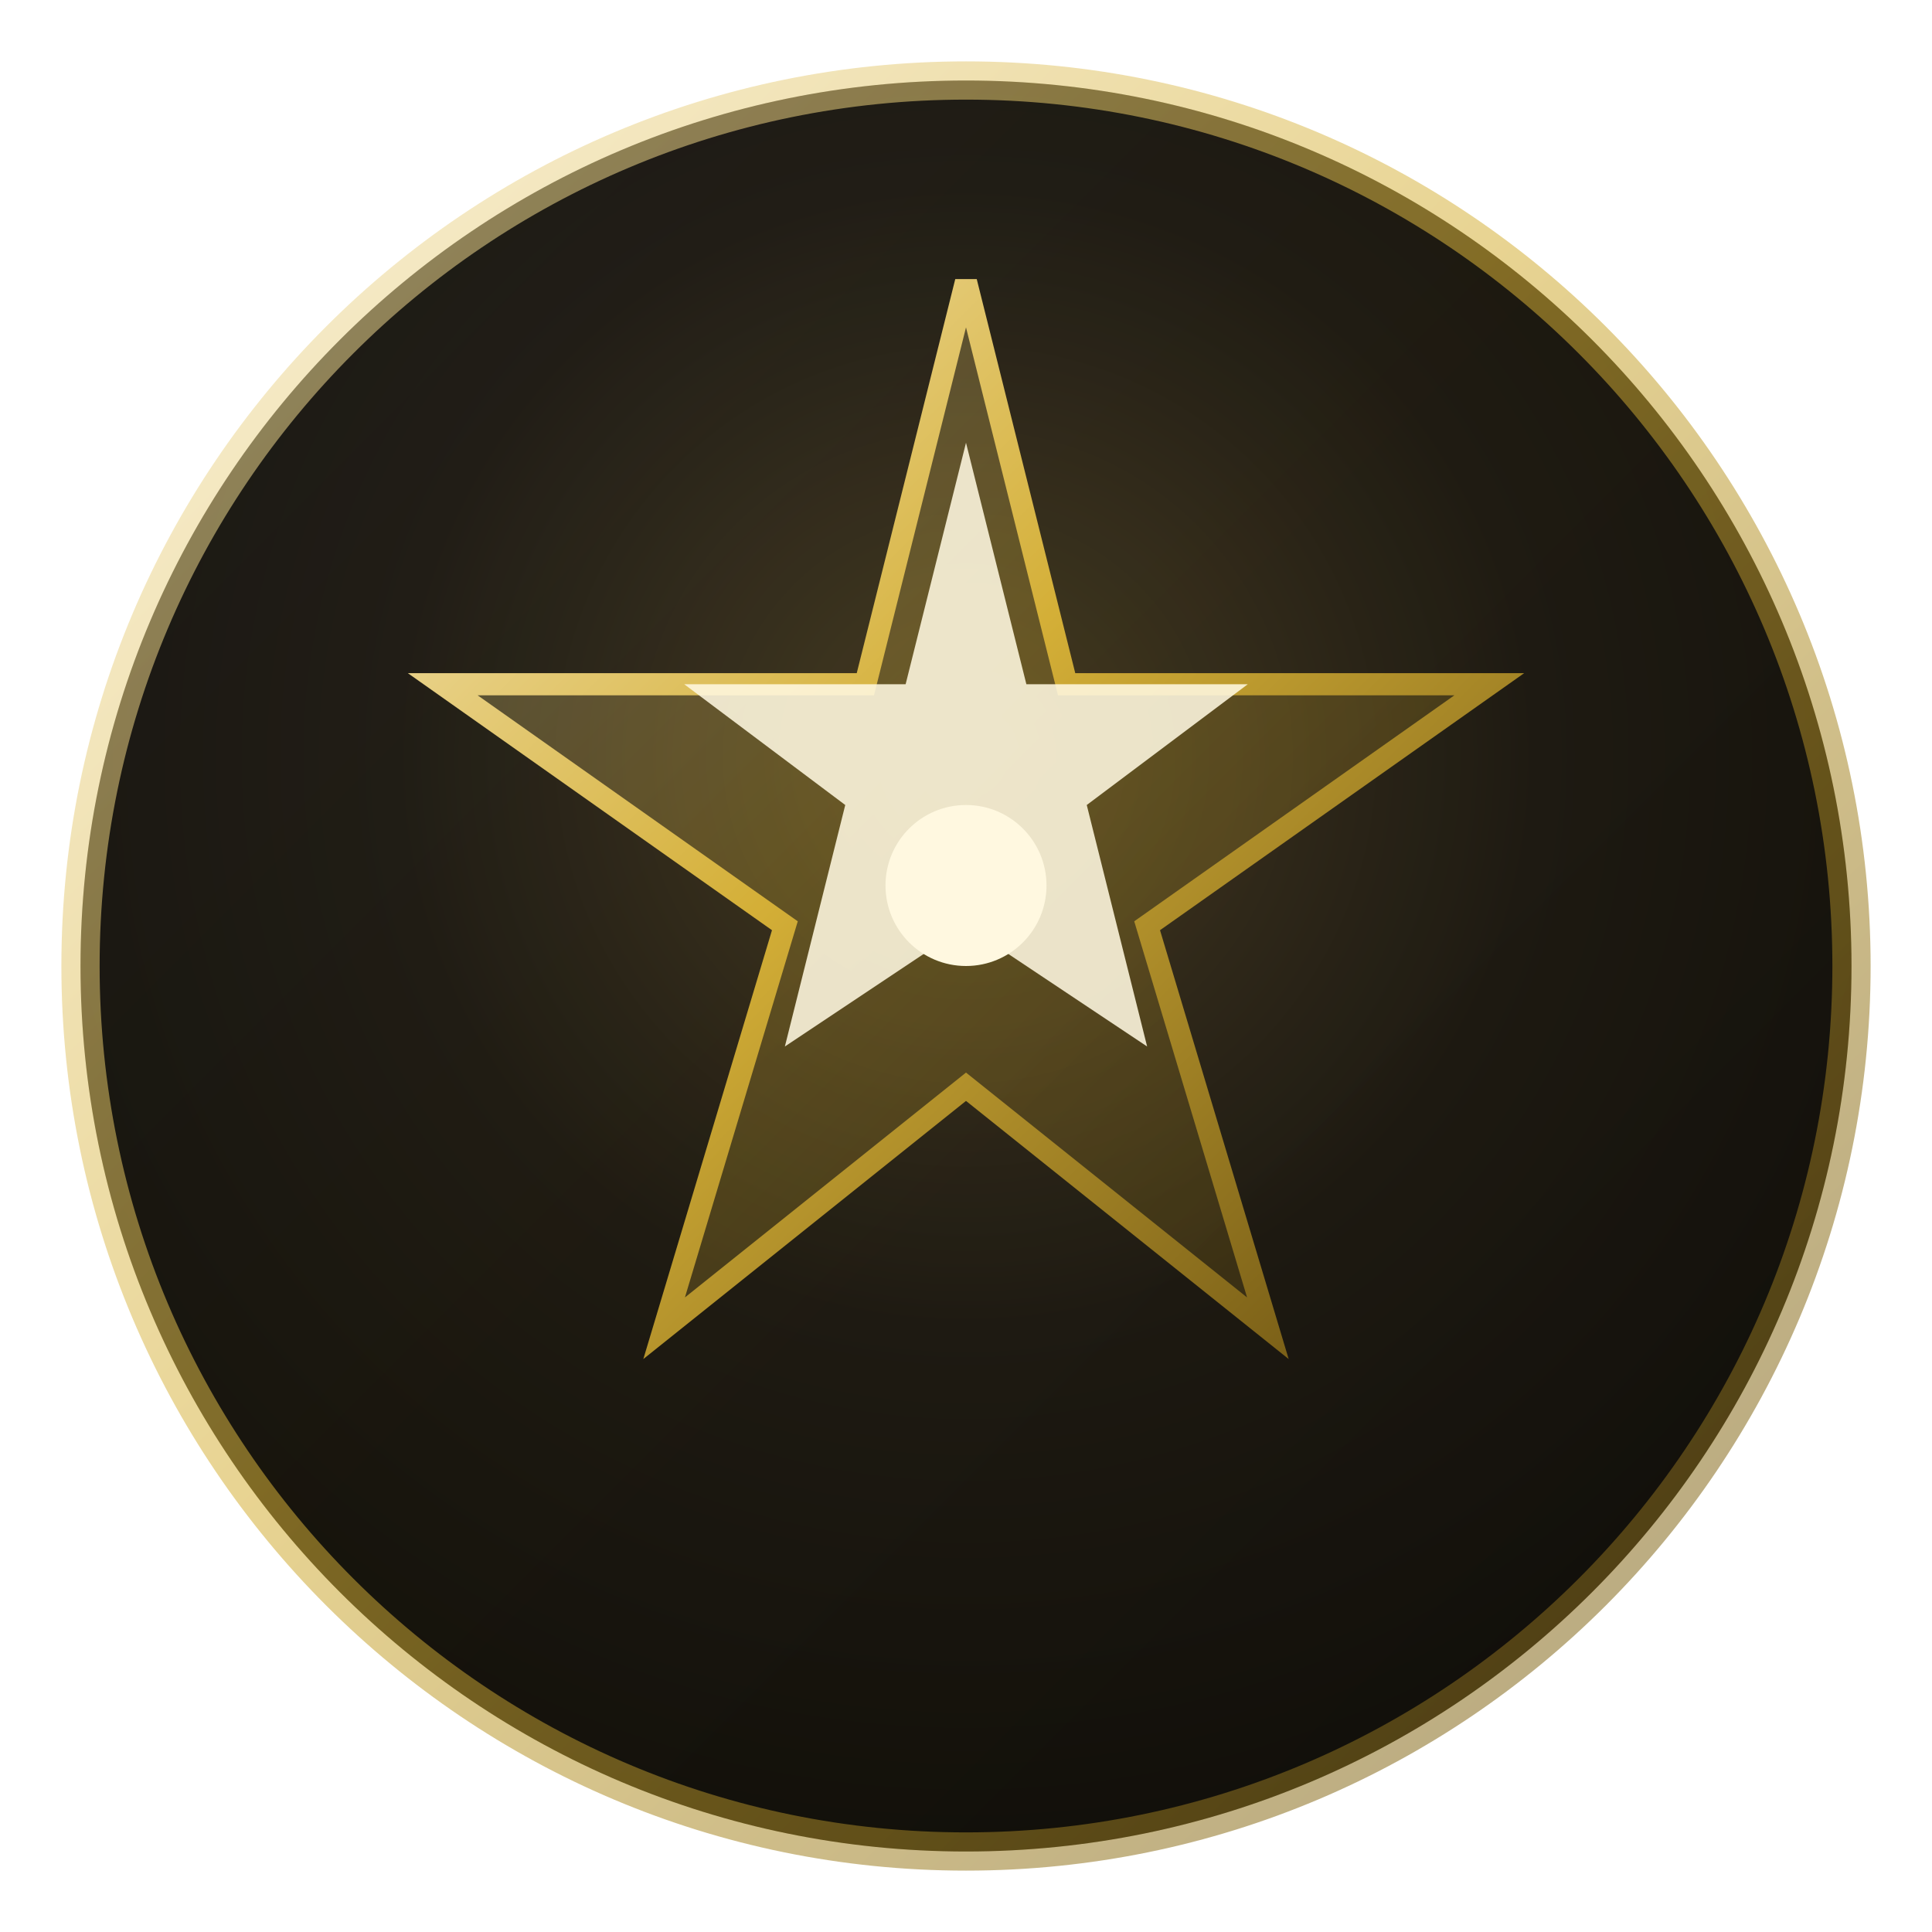
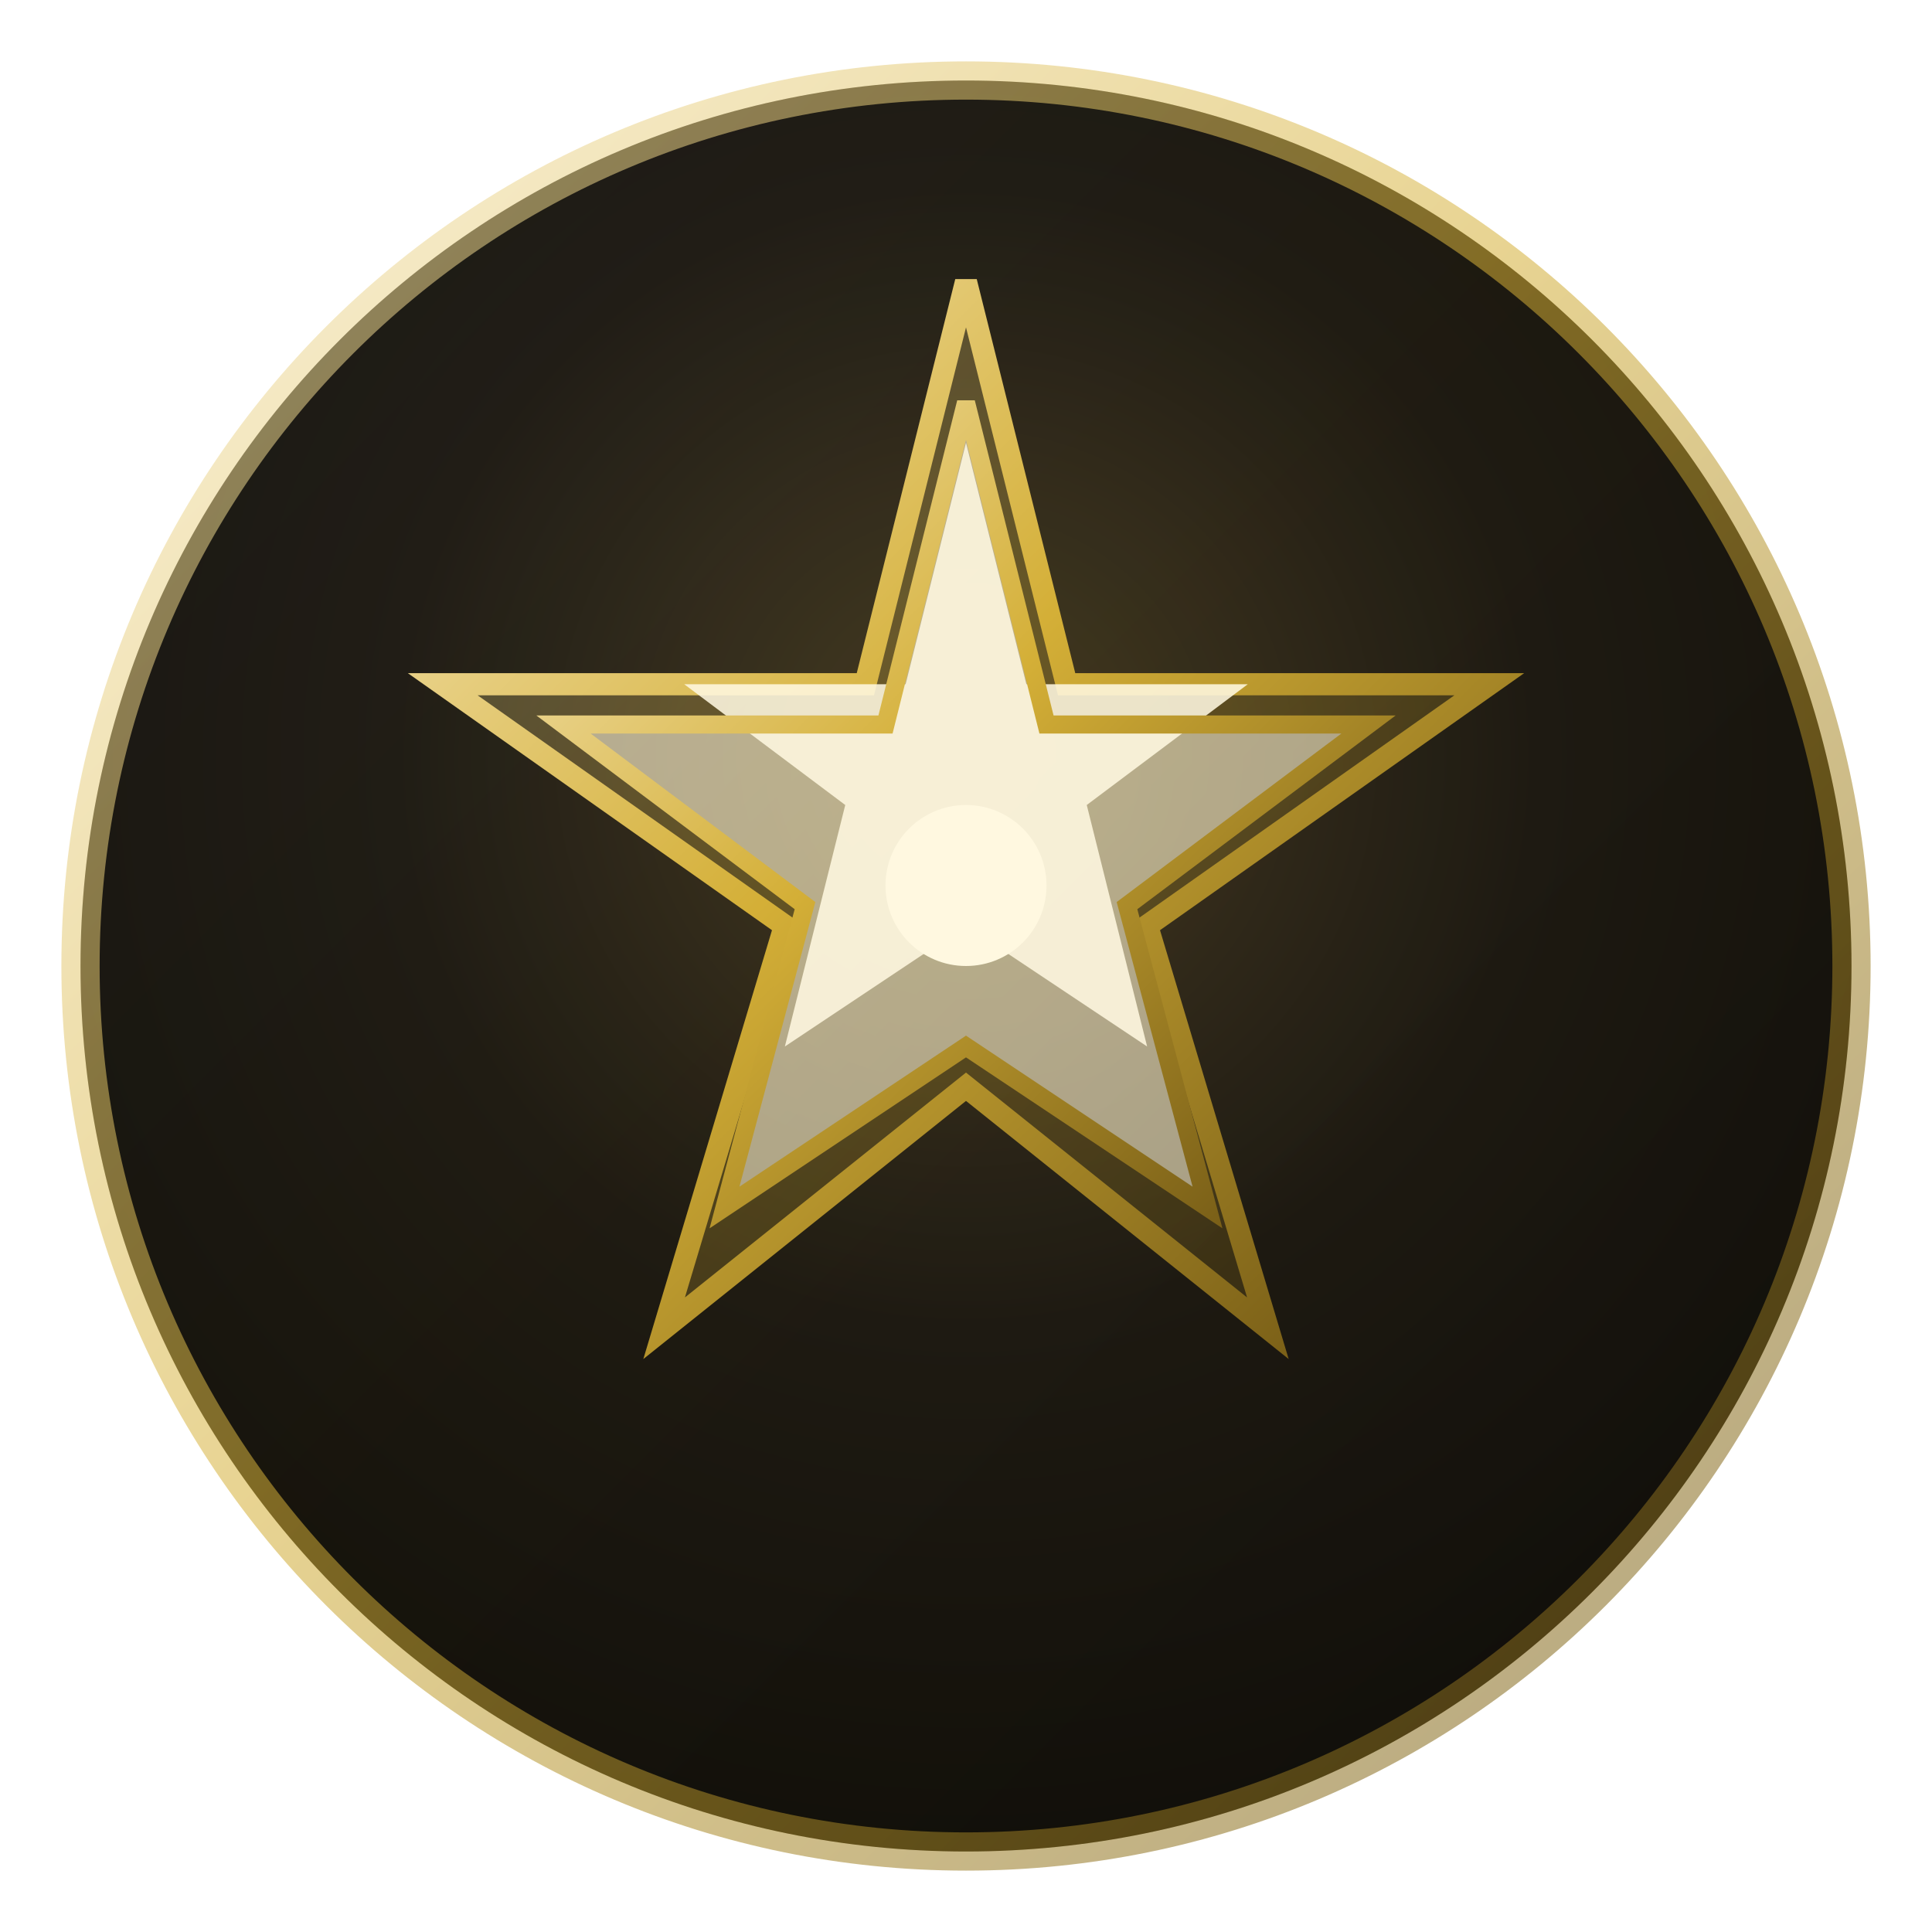
<svg xmlns="http://www.w3.org/2000/svg" viewBox="0 0 48 48" fill="none" aria-hidden="true">
  <defs>
    <radialGradient id="dkmpstjarnflat" cx="50%" cy="38%" r="68%">
      <stop offset="0%" stop-color="#3d3420" />
      <stop offset="48%" stop-color="#141210" />
      <stop offset="100%" stop-color="#080808" />
    </radialGradient>
    <linearGradient id="gkmpstjarnflat" x1="0" y1="0" x2="1" y2="1">
      <stop offset="0%" stop-color="#f5e6b8" />
      <stop offset="45%" stop-color="#d4af37" />
      <stop offset="100%" stop-color="#6b5212" />
    </linearGradient>
    <linearGradient id="fkmpstjarnflat" x1="24" y1="4" x2="30" y2="20">
      <stop offset="0%" stop-color="#fff8e0" />
      <stop offset="55%" stop-color="#ffb74d" />
      <stop offset="100%" stop-color="#c97808" />
    </linearGradient>
    <filter id="glkmpstjarnflat" x="-50%" y="-50%" width="200%" height="200%">
      <feGaussianBlur stdDeviation="1.4" result="b" />
      <feMerge>
        <feMergeNode in="b" />
        <feMergeNode in="SourceGraphic" />
      </feMerge>
    </filter>
    <linearGradient id="rimkmpstjarnflat" x1="0" y1="0" x2="1" y2="1">
      <stop offset="0%" stop-color="#5eead4" />
      <stop offset="40%" stop-color="#818cf8" />
      <stop offset="75%" stop-color="#d4af37" />
      <stop offset="100%" stop-color="#2dd4bf" />
    </linearGradient>
  </defs>
  <circle cx="24" cy="24" r="22" fill="url(#dkmpstjarnflat)" stroke="url(#gkmpstjarnflat)" stroke-width="0.95" stroke-opacity="0.55" />
  <circle cx="24" cy="24" r="22" fill="url(#gkmpstjarnflat)" fill-opacity="0.06" />
  <polygon points="24,7 26.5,17 37,17 28.5,23 31.5,33 24,27 16.5,33 19.5,23 11,17 21.5,17" fill="url(#gkmpstjarnflat)" fill-opacity="0.28" stroke="url(#gkmpstjarnflat)" stroke-width="0.55" />
  <polygon points="24,11 25.5,17 31,17 27,20 28.5,26 24,23 19.5,26 21,20 17,17 22.5,17" fill="url(#fkmpstjarnflat)" fill-opacity="0.88" />
+   <polygon points="24,10 26,18 34,18 28,22.5 30,30 24,26 18,30 20,22.5 14,18 22,18" fill="url(#fkmpstjarnflat)" fill-opacity="0.55" stroke="url(#gkmpstjarnflat)" stroke-width="0.45" />
  <circle cx="24" cy="22" r="2" fill="#fff8e0" />
</svg>
